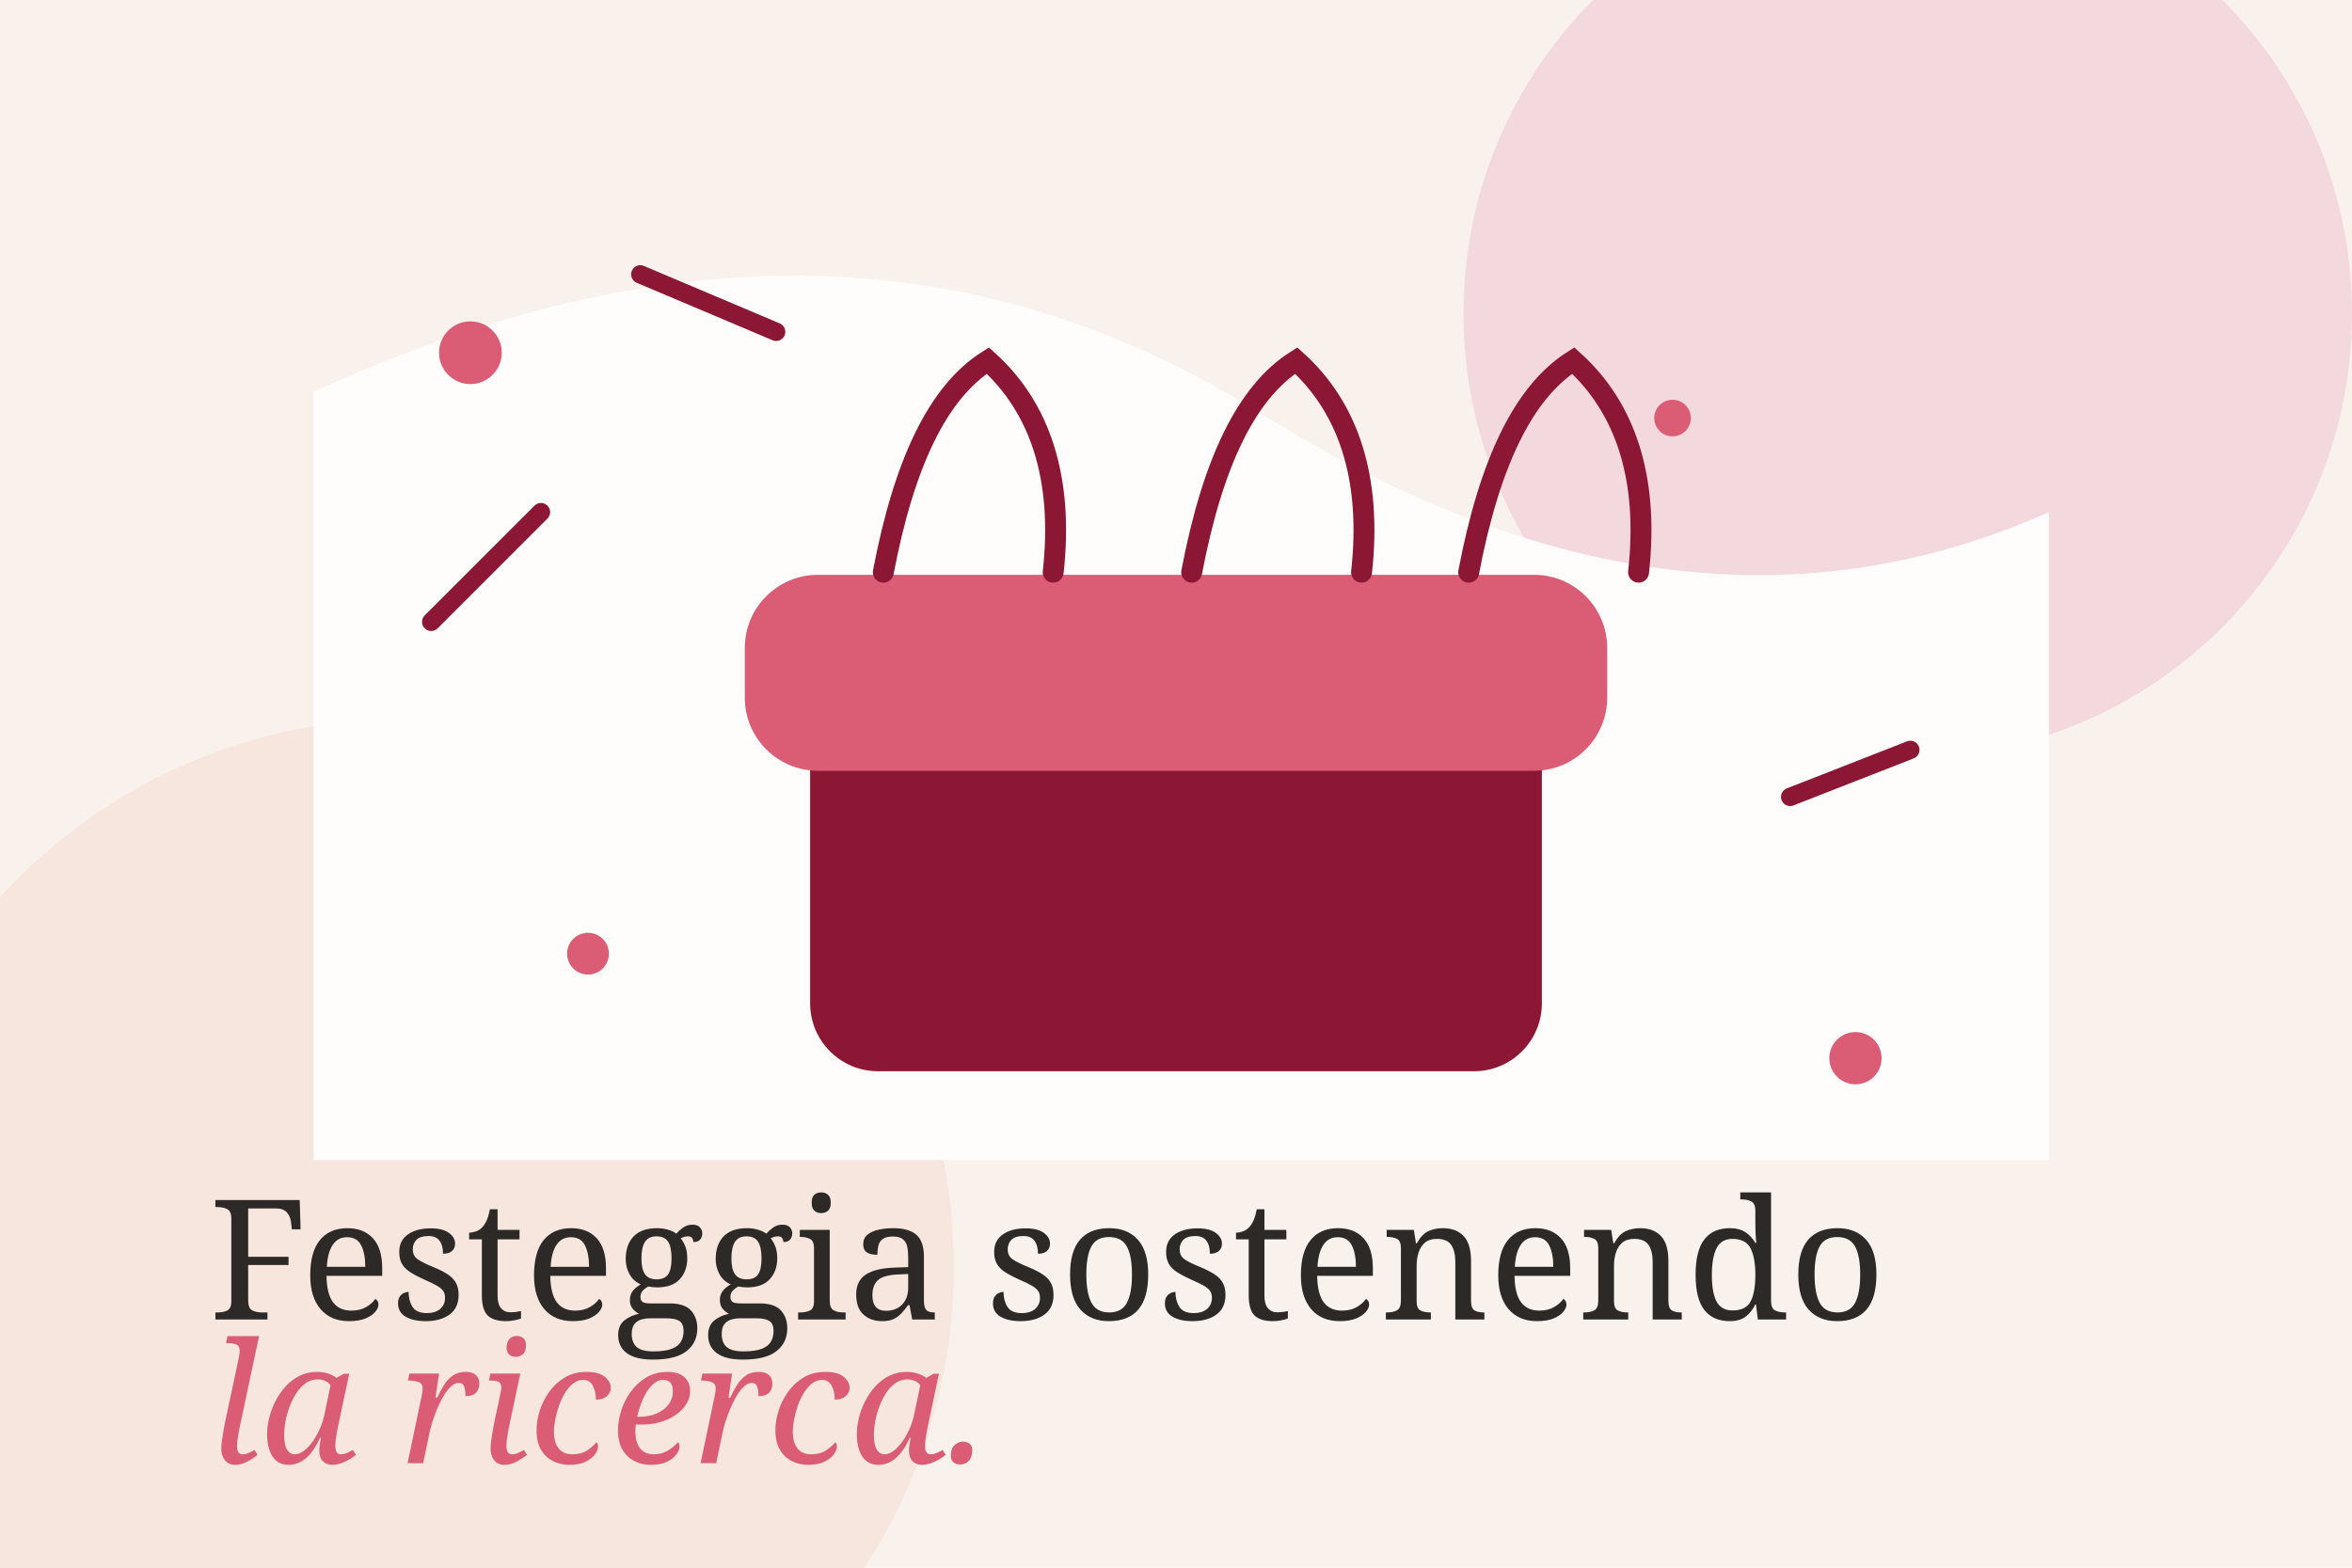
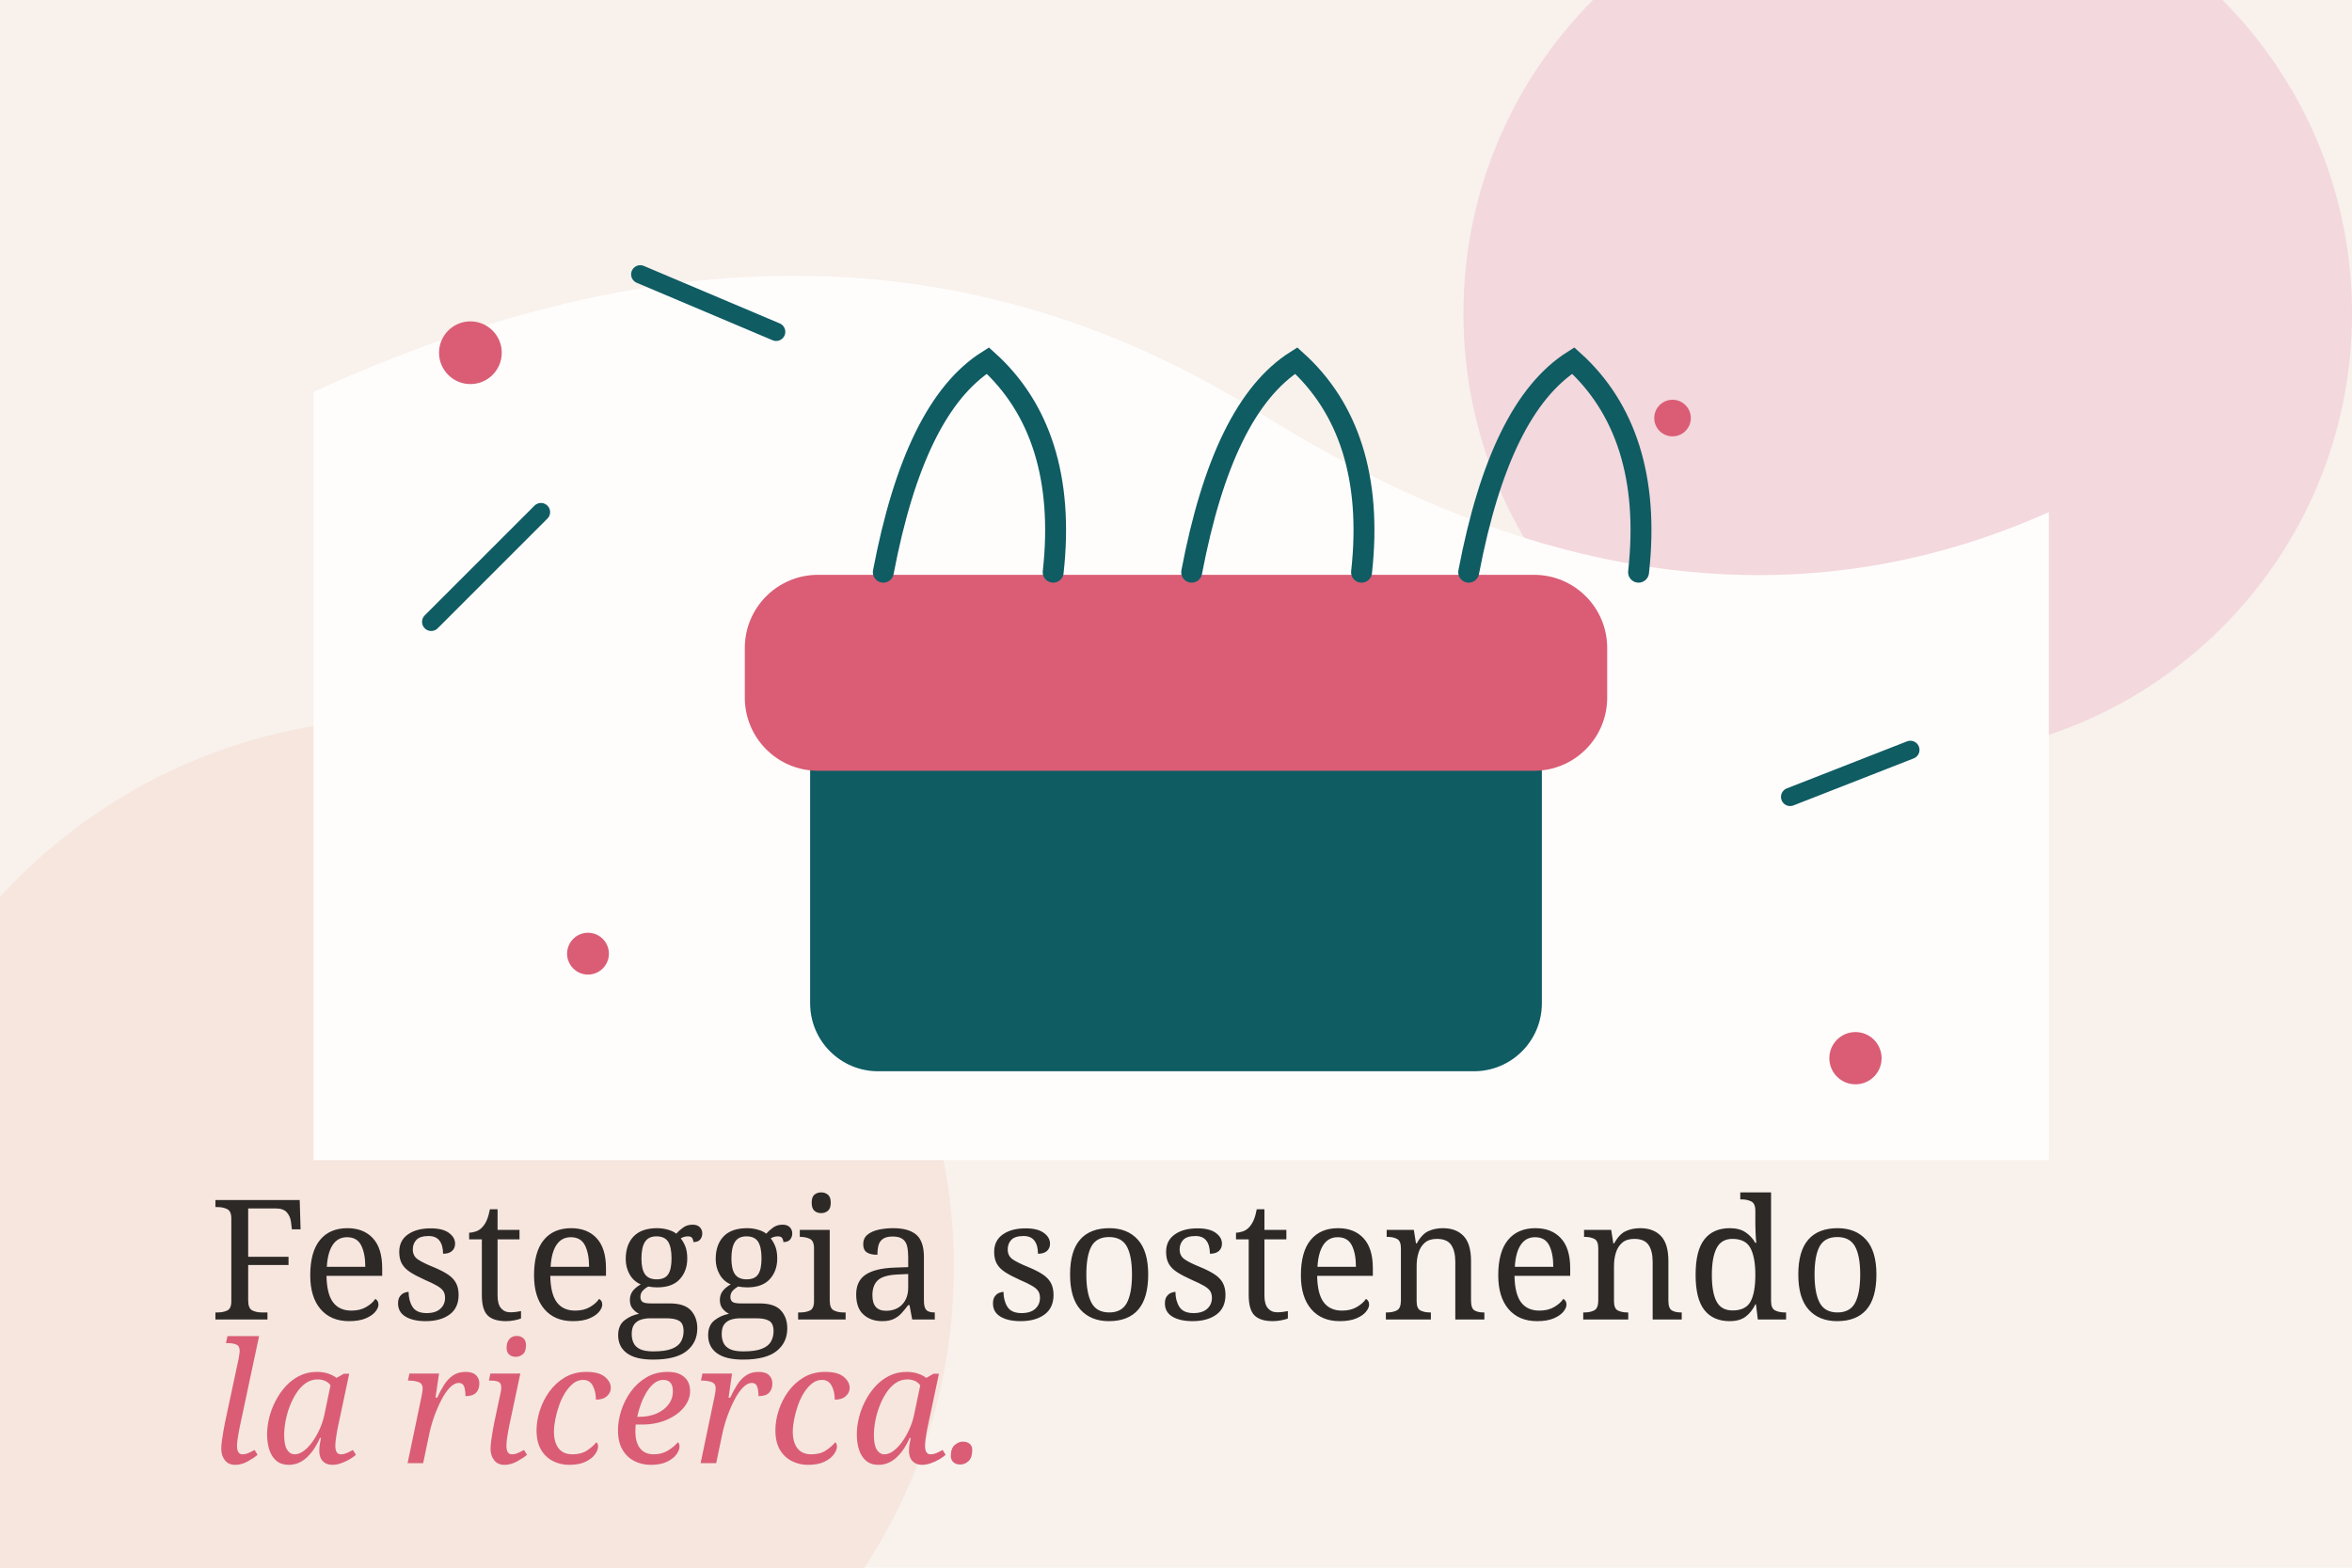
<svg xmlns="http://www.w3.org/2000/svg" viewBox="0 0 900 600" role="img" aria-labelledby="title desc">
  <rect width="900" height="600" fill="#F8F1EC" />
  <circle cx="730" cy="120" r="170" fill="#F3D8DD" />
  <circle cx="155" cy="485" r="210" fill="#F6E6DE" />
  <path d="M120 150c135-62 255-59 362 8s208 80 302 38v248H120Z" fill="#FFFDFC" />
-   <rect x="310" y="260" width="280" height="150" rx="26" fill="#8B1735" />
+   <rect x="310" y="260" width="280" height="150" rx="26" fill="#0F5C63" />
  <rect x="285" y="220" width="330" height="75" rx="28" fill="#DA5D75" />
-   <path d="M338 219c8-42 21-69 40-81 20 18 29 45 25 81M456 219c8-42 21-69 40-81 20 18 29 45 25 81M562 219c8-42 21-69 40-81 20 18 29 45 25 81" fill="none" stroke="#8B1735" stroke-width="8" stroke-linecap="round" />
+   <path d="M338 219c8-42 21-69 40-81 20 18 29 45 25 81M456 219c8-42 21-69 40-81 20 18 29 45 25 81M562 219c8-42 21-69 40-81 20 18 29 45 25 81" fill="none" stroke="#0F5C63" stroke-width="8" stroke-linecap="round" />
  <g fill="#DA5D75">
    <circle cx="180" cy="135" r="12" />
    <circle cx="710" cy="405" r="10" />
    <circle cx="225" cy="365" r="8" />
    <circle cx="640" cy="160" r="7" />
  </g>
-   <g stroke="#8B1735" stroke-width="7" stroke-linecap="round">
+   <g stroke="#0F5C63" stroke-width="7" stroke-linecap="round">
    <path d="M165 238l42-42M685 305l46-18M245 105l52 22" />
  </g>
  <text x="80" y="505" fill="#2D2927" font-family="Georgia, serif" font-size="64">Festeggia sostenendo</text>
  <text x="80" y="560" fill="#DA5D75" font-family="Georgia, serif" font-size="64" font-style="italic">la ricerca.</text>
</svg>
